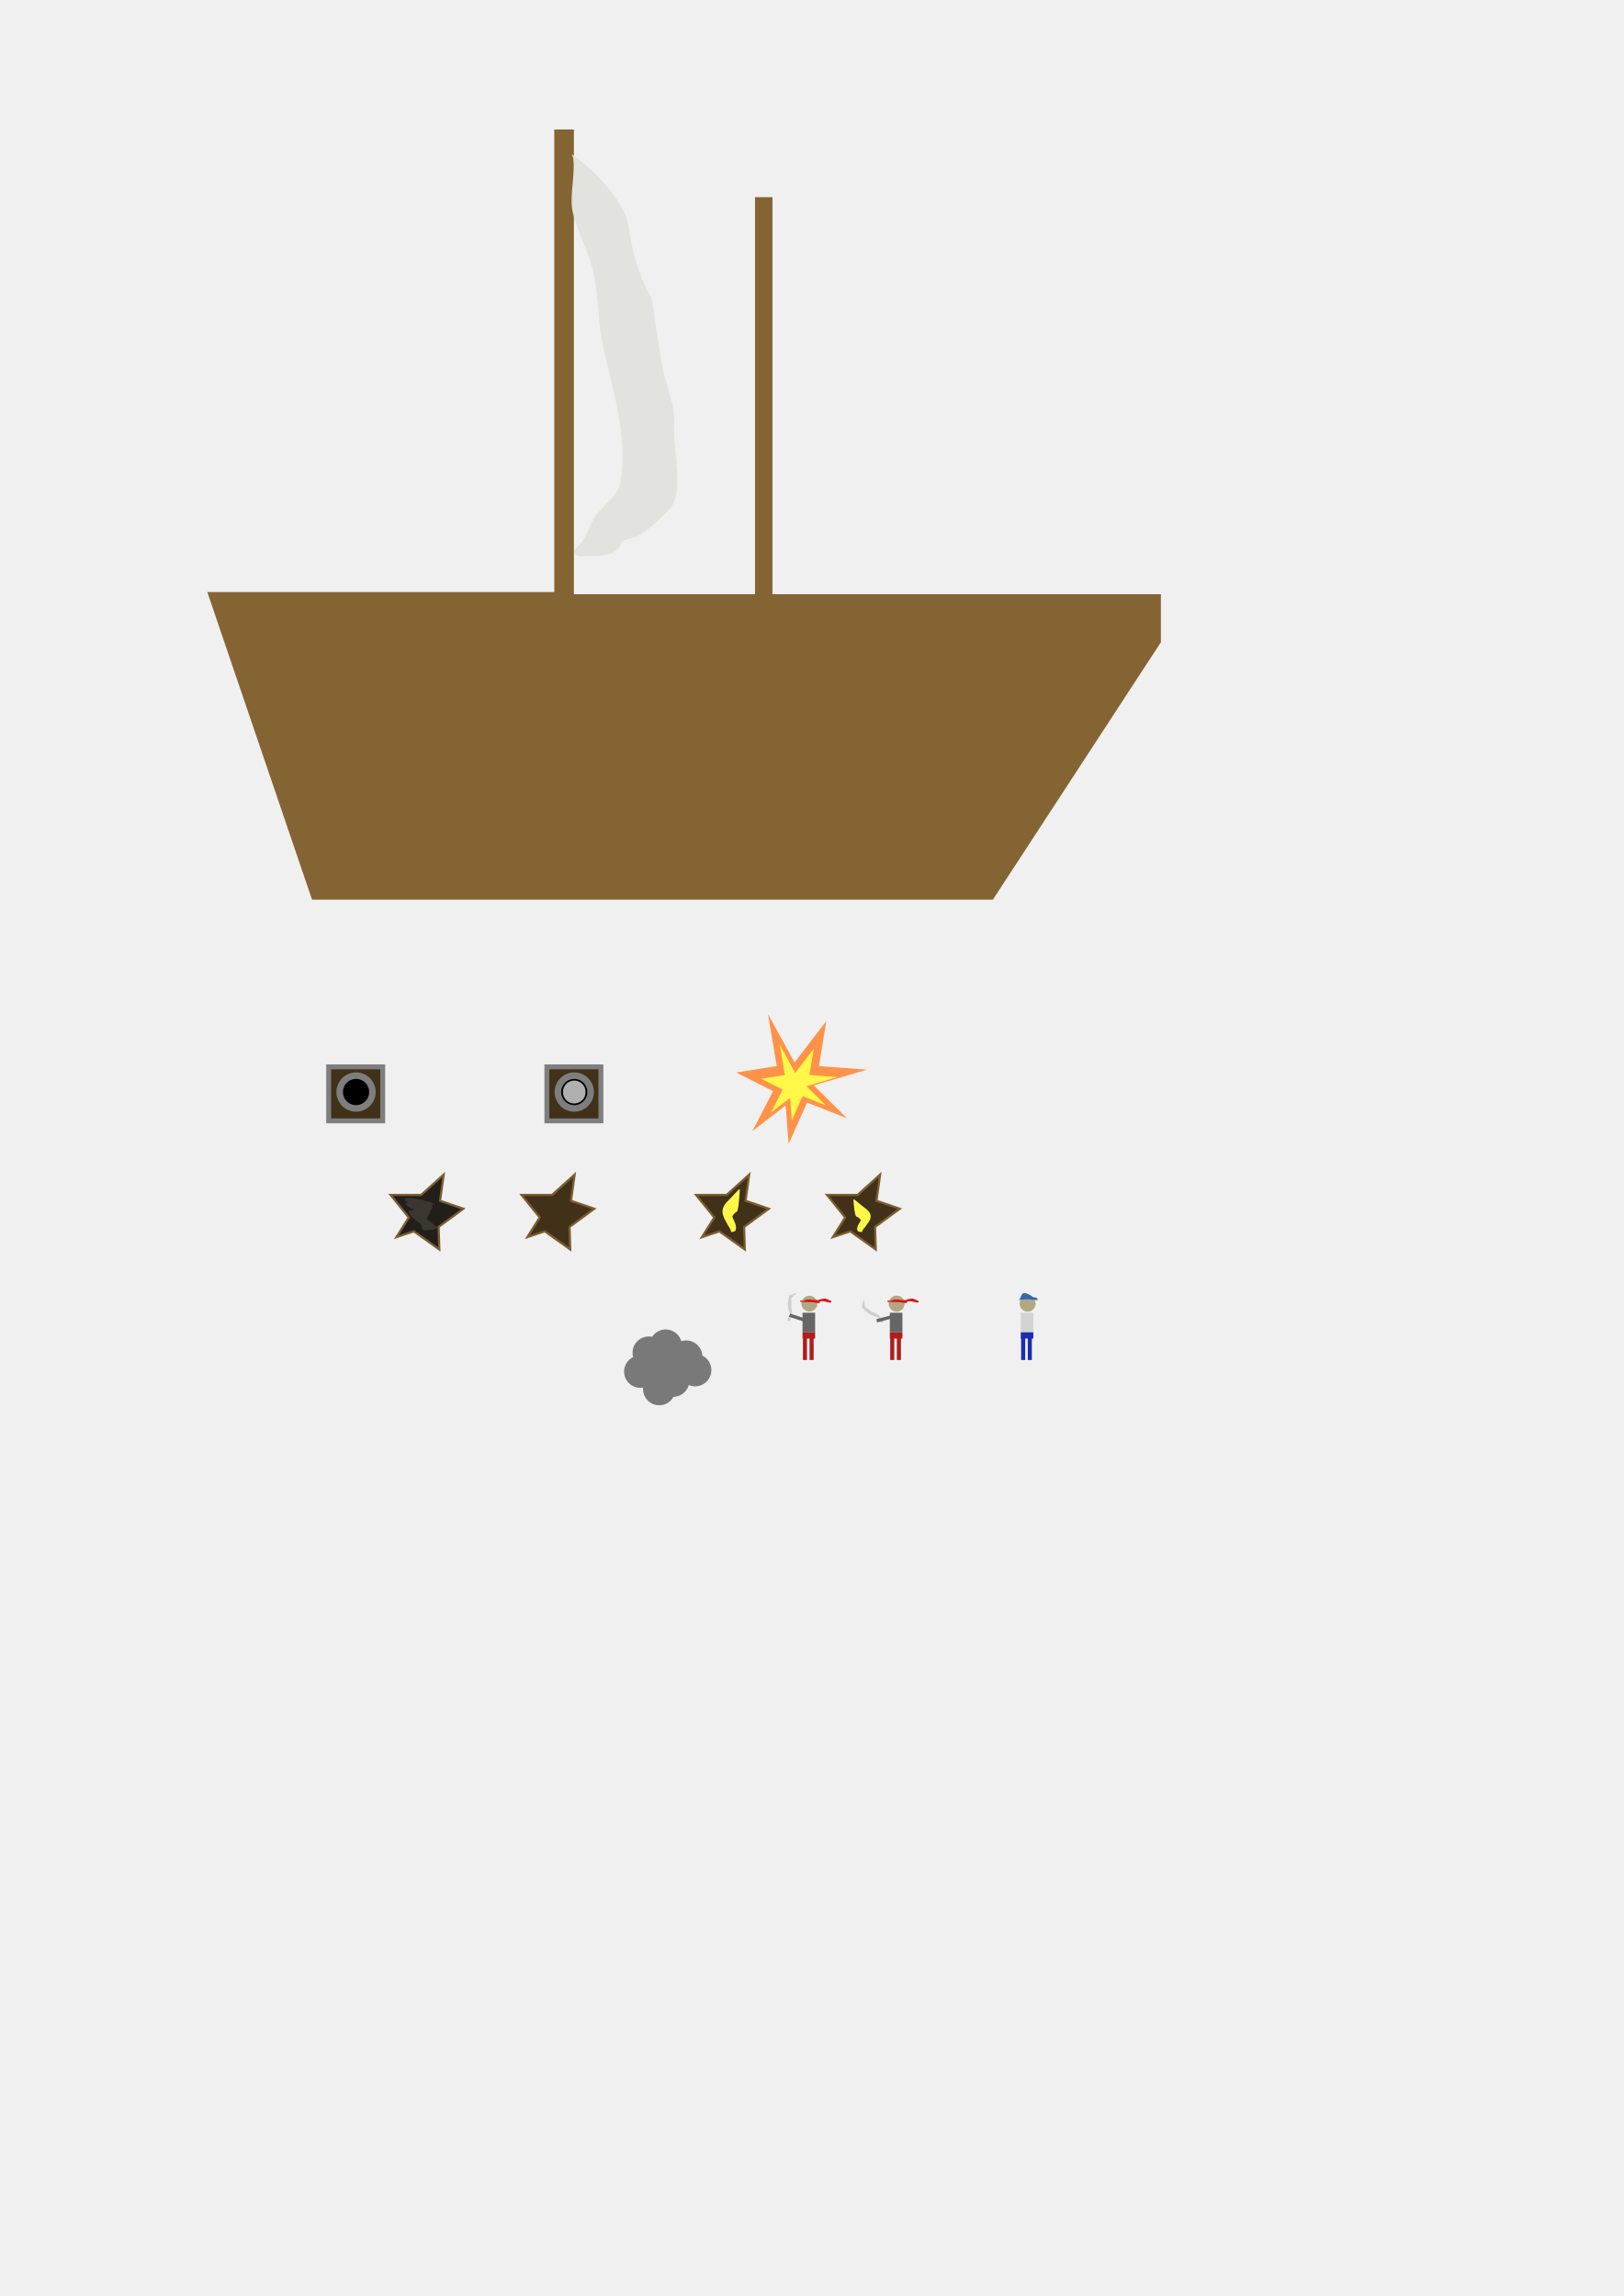
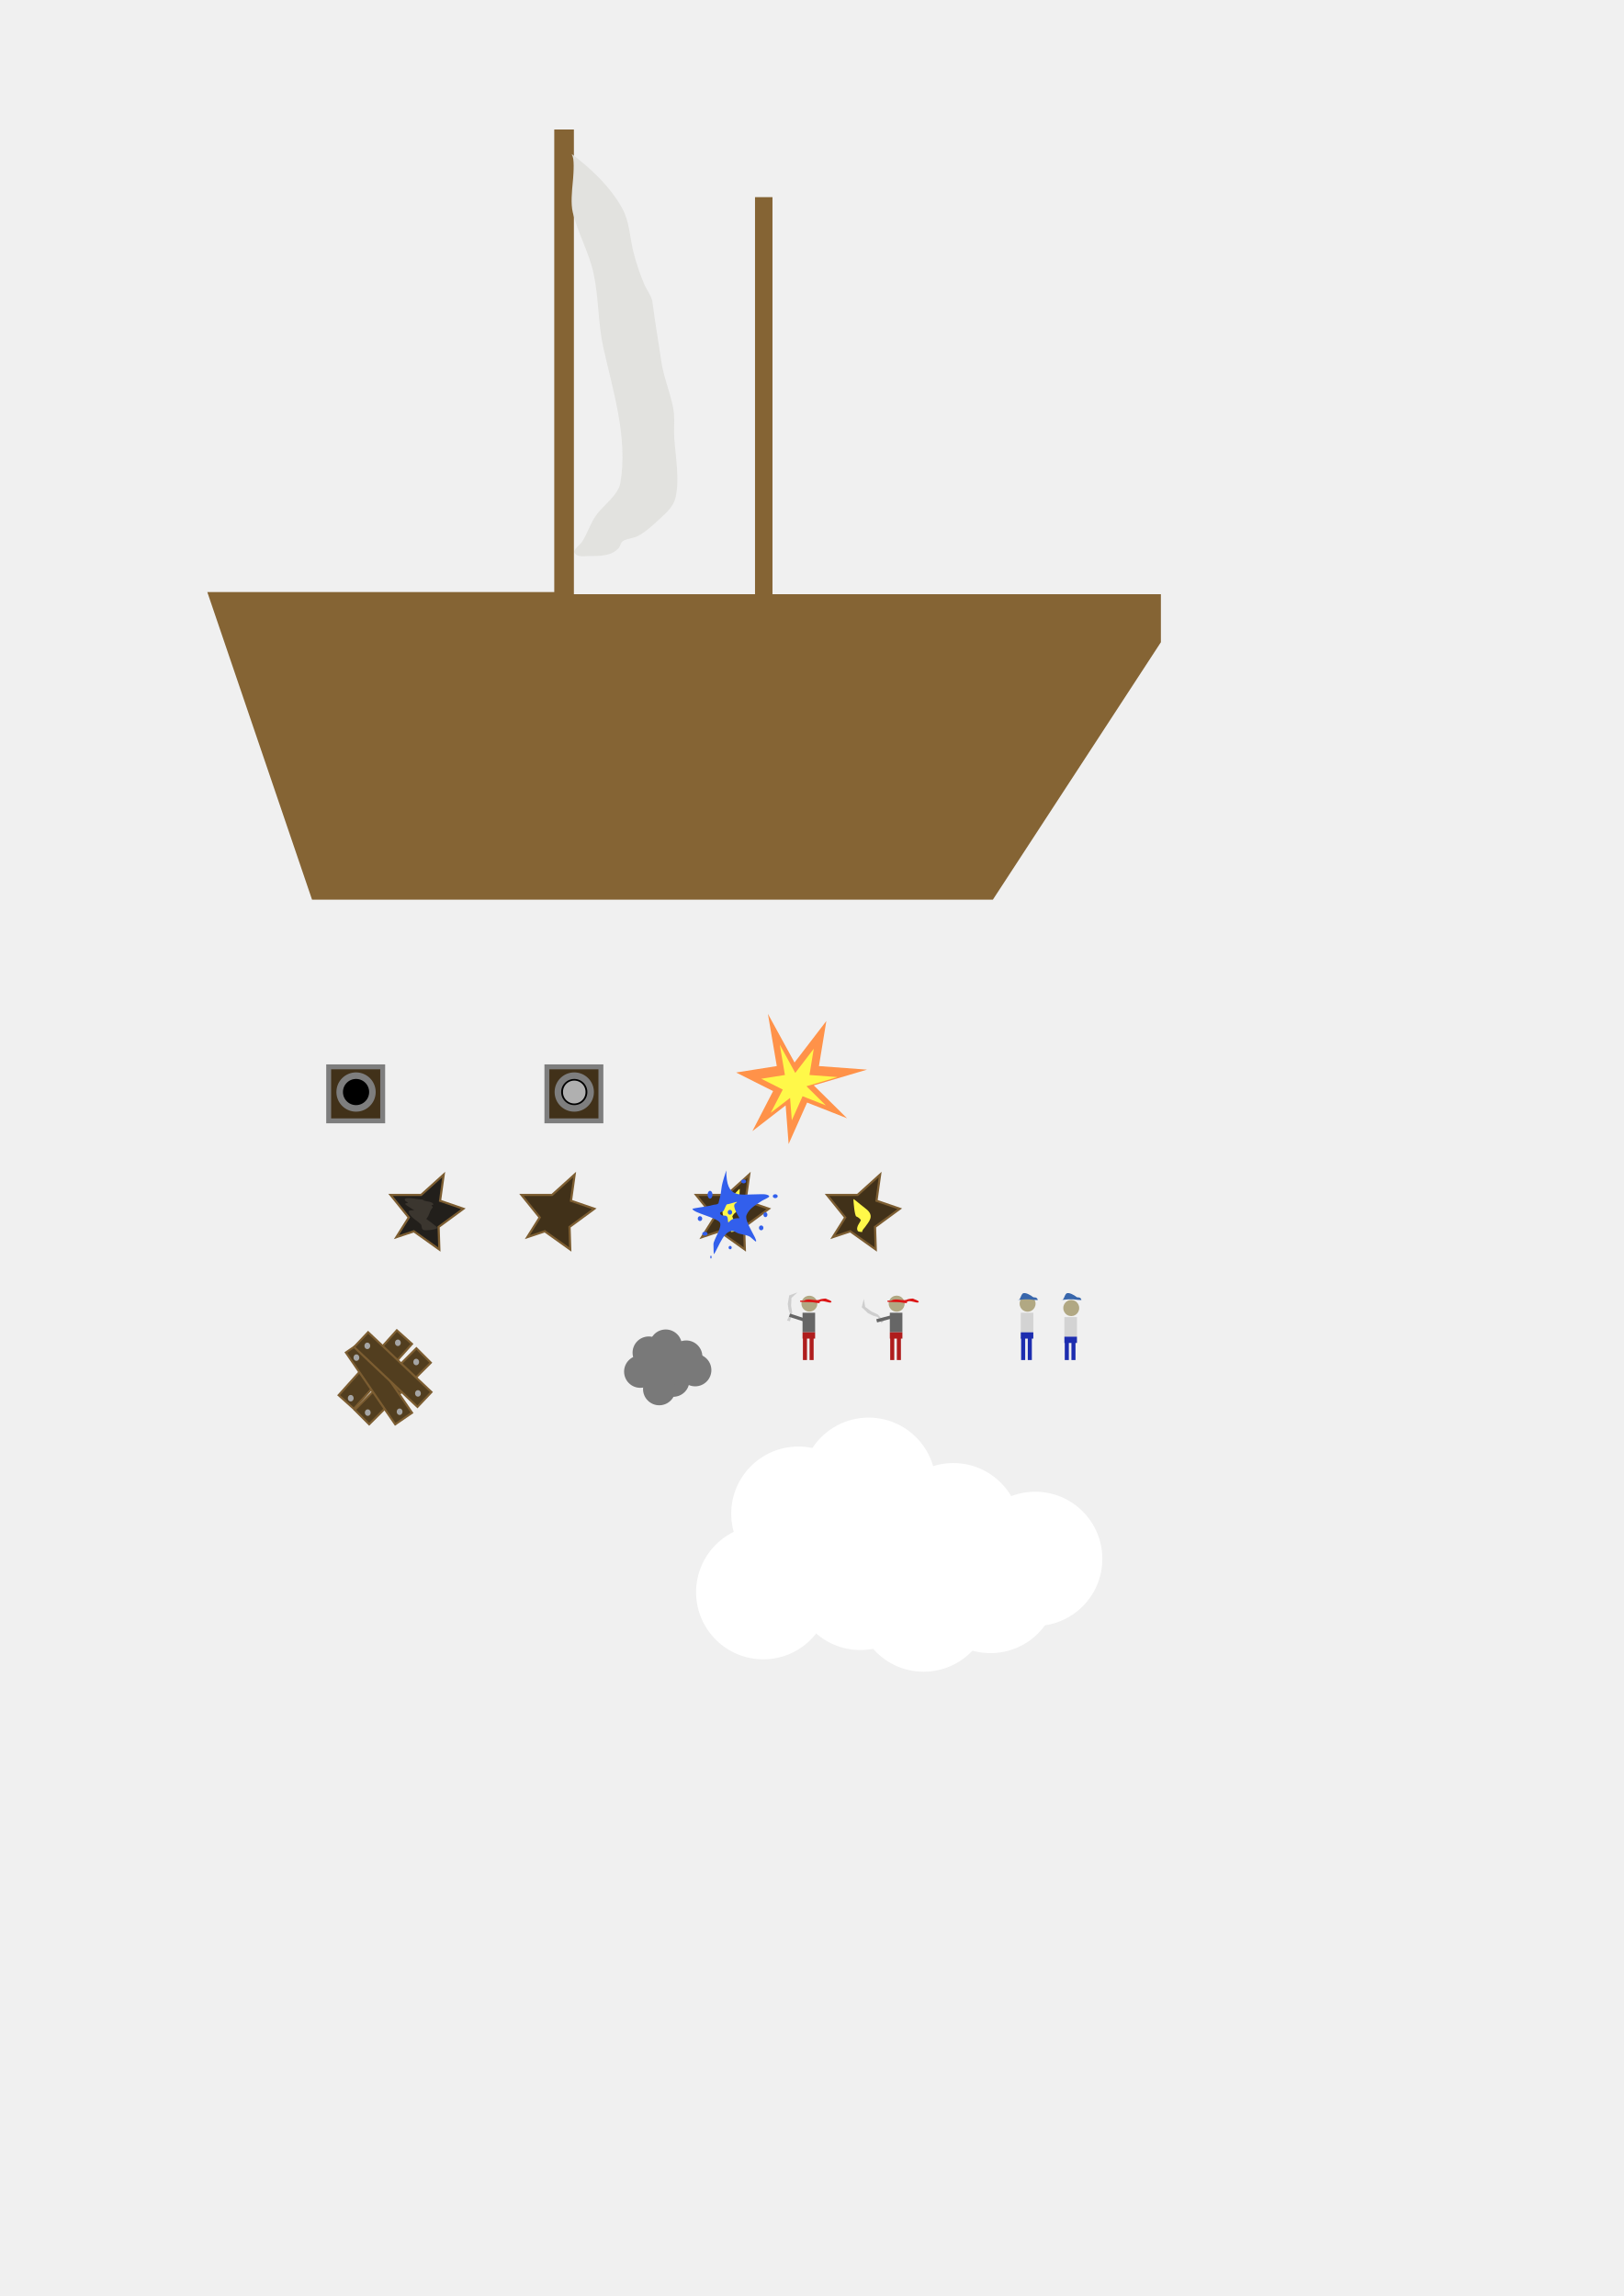
<svg xmlns="http://www.w3.org/2000/svg" width="744.094" height="1052.362" id="svg2" version="1.1">
  <defs id="defs4" />
  <g id="layer1">
    <path style="fill:#856434;stroke:none;stroke-width:1px;stroke-linecap:butt;stroke-linejoin:miter;stroke-opacity:1;fill-opacity:1" d="m 95,271.362 159,0 0,-212 9,0 0,213 83,0 0,-182 8,0 0,182 178,0 0,22 -77,118 -312,0 z" id="path2985" />
    <rect style="fill:#413119;fill-opacity:1;stroke:#7e7e7e;stroke-width:2.25;stroke-miterlimit:4;stroke-opacity:1;stroke-dasharray:none" id="rect3774" width="24.75" height="24.75" x="150.625" y="488.987" />
    <path style="fill:#000000;fill-opacity:1;stroke:#7e7e7e;stroke-width:3;stroke-linecap:square;stroke-linejoin:round;stroke-miterlimit:4;stroke-opacity:1;stroke-dasharray:none;stroke-dashoffset:0" id="path3778" d="m 170.667,500.529 a 7.5,7.5 0 1 1 -15,0 7.5,7.5 0 1 1 15,0 z" />
    <rect y="488.987" x="250.625" height="24.75" width="24.75" id="rect3780" style="fill:#413119;fill-opacity:1;stroke:#7e7e7e;stroke-width:2.25;stroke-miterlimit:4;stroke-opacity:1;stroke-dasharray:none" />
    <path d="m 170.667,500.529 a 7.5,7.5 0 1 1 -15,0 7.5,7.5 0 1 1 15,0 z" id="path3782" style="fill:#000000;fill-opacity:1;stroke:#7e7e7e;stroke-width:3;stroke-linecap:square;stroke-linejoin:round;stroke-miterlimit:4;stroke-opacity:1;stroke-dasharray:none;stroke-dashoffset:0" transform="translate(100,0)" />
    <path style="fill:#b0b0b0;fill-opacity:1;stroke:none" id="path3784" d="m 265.333,500.696 a 4.667,4.667 0 1 1 -9.333,0 4.667,4.667 0 1 1 9.333,0 z" transform="matrix(1.107143,0,0,1.107143,-25.42857,-53.81262)" />
    <path style="fill:#413119;stroke:#7c5d31;stroke-width:1px;stroke-linecap:butt;stroke-linejoin:miter;stroke-opacity:1;fill-opacity:1" d="m 253,547.696 10.333,-9.333 -1.667,12 10.667,3.667 -11.333,8.333 0.333,10.333 -11.667,-8.333 -8,2.667 5.667,-9 L 239,547.696 z" id="path3786" />
    <path id="path3788" d="m 333,547.696 10.333,-9.333 -1.667,12 10.667,3.667 -11.333,8.333 0.333,10.333 -11.667,-8.333 -8,2.667 5.667,-9 L 319,547.696 z" style="fill:#413119;fill-opacity:1;stroke:#7c5d31;stroke-width:1px;stroke-linecap:butt;stroke-linejoin:miter;stroke-opacity:1" />
    <path style="fill:#fff849;stroke:none;stroke-width:1px;stroke-linecap:butt;stroke-linejoin:miter;stroke-opacity:1;fill-opacity:1" d="m 335,564.696 c -0.057,-1.451 -0.894,-2.121 -1.333,-3 -1.49,-2.981 -4.755,-6.578 -0.333,-11 3.37,-3.37 5.667,-6.236 5.667,-5.667 0,1.482 -0.529,9.931 -1.333,10.333 -0.739,0.37 -1.602,1.204 -2,2 -0.392,0.785 2.566,4.201 1.333,6.667 -0.326,0.652 -1.649,0.597 -2,0.667 z" id="path3794" />
    <path style="fill:#413119;fill-opacity:1;stroke:#7c5d31;stroke-width:1px;stroke-linecap:butt;stroke-linejoin:miter;stroke-opacity:1" d="m 393,547.696 10.333,-9.333 -1.667,12 10.667,3.667 -11.333,8.333 0.333,10.333 -11.667,-8.333 -8,2.667 5.667,-9 L 379,547.696 z" id="path3796" />
    <path id="path3798" d="m 395.103,564.696 c 0.057,-1.108 0.894,-1.62 1.333,-2.291 1.49,-2.276 4.755,-5.023 0.333,-8.399 -3.37,-2.573 -5.667,-4.762 -5.667,-4.327 0,1.132 0.529,7.583 1.333,7.89 0.739,0.282 1.602,0.919 2,1.527 0.392,0.599 -2.566,3.208 -1.333,5.091 0.326,0.498 1.649,0.456 2,0.509 z" style="fill:#fff849;fill-opacity:1;stroke:none" />
    <path style="fill:#ff9249;fill-opacity:1;stroke:none" d="m 355.976,488.628 -4.067,-23.932 12.202,22.293 14.575,-19.015 -3.39,20.654 22.032,1.639 -24.405,7.212 15.253,15.081 -18.303,-7.212 -8.474,19.015 -1.356,-17.703 -15.253,11.802 9.491,-18.359 -16.948,-8.524 z" id="path3800" />
    <path id="path3802" d="m 359.706,492.719 -2.367,-13.927 7.101,12.973 8.481,-11.065 -1.972,12.019 12.821,0.954 -14.202,4.197 8.876,8.776 -10.651,-4.197 -4.931,11.065 -0.789,-10.302 -8.876,6.868 5.523,-10.683 -9.862,-4.96 z" style="fill:#fff849;fill-opacity:1;stroke:none" />
    <g id="g3820" transform="matrix(0.6857143,0,0,0.6857143,89.88572,191.5138)" style="fill:#797979;fill-opacity:1">
      <path d="m 313.333,624.862 c 0,5.983 -4.85,10.833 -10.833,10.833 -5.983,0 -10.833,-4.85 -10.833,-10.833 0,-5.983 4.85,-10.833 10.833,-10.833 5.983,0 10.833,4.85 10.833,10.833 z" id="path3804" style="fill:#797979;fill-opacity:1;stroke:none" />
      <path transform="translate(11.33333,-4.666667)" style="fill:#797979;fill-opacity:1;stroke:none" id="path3806" d="m 313.333,624.862 c 0,5.983 -4.85,10.833 -10.833,10.833 -5.983,0 -10.833,-4.85 -10.833,-10.833 0,-5.983 4.85,-10.833 10.833,-10.833 5.983,0 10.833,4.85 10.833,10.833 z" />
      <path d="m 313.333,624.862 c 0,5.983 -4.85,10.833 -10.833,10.833 -5.983,0 -10.833,-4.85 -10.833,-10.833 0,-5.983 4.85,-10.833 10.833,-10.833 5.983,0 10.833,4.85 10.833,10.833 z" id="path3808" style="fill:#797979;fill-opacity:1;stroke:none" transform="translate(25,2.666667)" />
      <path transform="translate(-5.666667,12.66667)" style="fill:#797979;fill-opacity:1;stroke:none" id="path3810" d="m 313.333,624.862 c 0,5.983 -4.85,10.833 -10.833,10.833 -5.983,0 -10.833,-4.85 -10.833,-10.833 0,-5.983 4.85,-10.833 10.833,-10.833 5.983,0 10.833,4.85 10.833,10.833 z" />
      <path d="m 313.333,624.862 c 0,5.983 -4.85,10.833 -10.833,10.833 -5.983,0 -10.833,-4.85 -10.833,-10.833 0,-5.983 4.85,-10.833 10.833,-10.833 5.983,0 10.833,4.85 10.833,10.833 z" id="path3812" style="fill:#797979;fill-opacity:1;stroke:none" transform="translate(12.33333,12.33333)" />
      <path transform="translate(31,11.66667)" style="fill:#797979;fill-opacity:1;stroke:none" id="path3814" d="m 313.333,624.862 c 0,5.983 -4.85,10.833 -10.833,10.833 -5.983,0 -10.833,-4.85 -10.833,-10.833 0,-5.983 4.85,-10.833 10.833,-10.833 5.983,0 10.833,4.85 10.833,10.833 z" />
      <path d="m 313.333,624.862 c 0,5.983 -4.85,10.833 -10.833,10.833 -5.983,0 -10.833,-4.85 -10.833,-10.833 0,-5.983 4.85,-10.833 10.833,-10.833 5.983,0 10.833,4.85 10.833,10.833 z" id="path3816" style="fill:#797979;fill-opacity:1;stroke:none" transform="translate(16.33333,18.66667)" />
      <path transform="translate(7,24.33333)" style="fill:#797979;fill-opacity:1;stroke:none" id="path3818" d="m 313.333,624.862 c 0,5.983 -4.85,10.833 -10.833,10.833 -5.983,0 -10.833,-4.85 -10.833,-10.833 0,-5.983 4.85,-10.833 10.833,-10.833 5.983,0 10.833,4.85 10.833,10.833 z" />
    </g>
    <g id="g3848" transform="matrix(0.5082731,0,0,0.5082731,177.3495,291.2804)">
      <rect y="610.696" x="374.667" height="17.667" width="11.333" id="rect3830" style="fill:#666666;fill-opacity:1;stroke:none" />
      <path d="m 388,602.529 c 0,3.958 -3.209,7.167 -7.167,7.167 -3.958,0 -7.167,-3.209 -7.167,-7.167 0,-3.958 3.209,-7.167 7.167,-7.167 3.958,0 7.167,3.209 7.167,7.167 z" id="path3832" style="fill:#b1a883;fill-opacity:1;stroke:none" />
      <path id="path3834" d="m 372.667,600.949 c 3.2,-0.028 6.138,0.216 9.333,0.216 3.033,0 5.195,0.864 7.667,0.864 0.703,0 0.17,-0.974 0.667,-1.296 2.544,-1.649 8.541,1.594 10,0.648 2.006,-1.3 -4.03,-2.848 -4.333,-3.241 -0.496,-0.642 -5.261,0.385 -5.333,0.432 -3.501,2.269 -10.45,-1.437 -14.333,1.08 -1.763,1.143 -4.473,-1.316 -3.667,1.296 z" style="fill:#dc1616;fill-opacity:1;stroke:none" />
      <rect transform="scale(1,-1)" style="fill:#af1d1d;fill-opacity:1;stroke:none" id="rect3836" width="11.333" height="5.667" x="374.667" y="-634.029" />
      <rect y="633.029" x="375" height="20.333" width="3.667" id="rect3838" style="fill:#af1d1d;fill-opacity:1;stroke:none" />
      <rect style="fill:#af1d1d;fill-opacity:1;stroke:none" id="rect3842" width="3.667" height="20.333" x="381" y="633.029" />
      <path id="path3846" d="m 360.667,617.696 2.667,0.667 2,-7.667 -1,-6.333 0.333,-7 5.333,-5 -7.333,2.667 -1.333,7.667 0.667,5 1.333,4 z" style="fill:#cecece;fill-opacity:1;stroke:none" />
      <rect transform="matrix(-0.3062826,0.9519406,-0.9519406,-0.3062826,0,0)" style="fill:#666666;fill-opacity:1;stroke:none" id="rect3844" width="3" height="18" x="470.822" y="-551.223" />
    </g>
    <rect y="601.681" x="407.782" height="8.979" width="5.76" id="rect3860" style="fill:#666666;fill-opacity:1;stroke:none" />
    <path d="m 388,602.529 a 7.167,7.167 0 1 1 -14.333,0 7.167,7.167 0 1 1 14.333,0 z" id="path3862" style="fill:#b1a883;fill-opacity:1;stroke:none" transform="matrix(0.5082731,0,0,0.5082731,217.3495,291.2804)" />
    <path id="path3864" d="m 406.766,596.726 c 1.627,-0.014 3.12,0.11 4.744,0.11 1.542,0 2.64,0.439 3.897,0.439 0.357,0 0.086,-0.495 0.339,-0.659 1.293,-0.838 4.341,0.81 5.083,0.329 1.02,-0.661 -2.048,-1.447 -2.203,-1.647 -0.252,-0.327 -2.674,0.196 -2.711,0.22 -1.78,1.153 -5.311,-0.73 -7.285,0.549 -0.896,0.581 -2.273,-0.669 -1.864,0.659 z" style="fill:#dc1616;fill-opacity:1;stroke:none" />
    <rect transform="scale(1,-1)" style="fill:#af1d1d;fill-opacity:1;stroke:none" id="rect3866" width="5.76" height="2.88" x="407.782" y="-613.54" />
    <rect y="613.032" x="407.952" height="10.335" width="1.864" id="rect3868" style="fill:#af1d1d;fill-opacity:1;stroke:none" />
    <rect style="fill:#af1d1d;fill-opacity:1;stroke:none" id="rect3870" width="1.864" height="10.335" x="411.002" y="613.032" />
    <path id="path3872" d="m 403.922,606.433 1.037,-0.937 -2.669,-3.016 -2.956,-1.372 -2.86,-2.124 -0.599,-3.667 -0.952,3.85 2.858,2.734 2.299,1.135 2.066,0.57 z" style="fill:#cecece;fill-opacity:1;stroke:none" />
    <rect transform="matrix(0.2568769,0.9664441,-0.9664441,0.2568769,0,0)" style="fill:#666666;fill-opacity:1;stroke:none" id="rect3874" width="1.525" height="9.149" x="687.521" y="-241.907" />
    <path id="path3132" d="m 193,547.696 10.333,-9.333 -1.667,12 10.667,3.667 -11.333,8.333 0.333,10.333 -11.667,-8.333 -8,2.667 5.667,-9 L 179,547.696 z" style="fill:#221f1b;fill-opacity:1;stroke:#7c5d31;stroke-width:1px;stroke-linecap:butt;stroke-linejoin:miter;stroke-opacity:1" />
    <path style="fill:#3b362f;fill-opacity:1;stroke:none" d="m 193.605,549.797 c 1.21,1.218 3.766,0.55 4.882,1.903 0.524,0.636 -0.686,0.621 -0.697,0.634 -0.153,0.186 0.657,0.895 0.523,1.057 -1.957,2.374 -1.122,3.053 -2.964,5.287 -0.06,0.072 5.592,3.84 5.057,4.23 -1.059,0.77 -5.227,1.21 -6.277,0.846 -1.254,-0.435 -0.534,-1.938 -1.395,-2.749 -1.53,-1.443 -4.175,-2.815 -5.231,-4.864 -0.997,-1.934 1.731,-1.156 2.267,-1.48 0.013,-0.007 -1.573,-0.909 -3.313,-2.115 -2.023,-1.402 0.662,-0.931 0.523,-1.269 -0.1,-0.242 -2.261,-1.062 -1.221,-1.903 0.319,-0.258 1.432,-0.211 1.744,-0.211 2.052,0 4.109,0.634 6.103,0.634 1.414,0 1.748,-0.424 0,0 z" id="path3902" />
    <rect style="fill:#d3d3d3;fill-opacity:1;stroke:none" id="rect3904" width="5.76" height="8.979" x="467.782" y="601.681" />
    <path transform="matrix(0.5082731,0,0,0.5082731,277.3495,291.2804)" style="fill:#b1a883;fill-opacity:1;stroke:none" id="path3906" d="m 388,602.529 a 7.167,7.167 0 1 1 -14.333,0 7.167,7.167 0 1 1 14.333,0 z" />
    <rect y="-613.54" x="467.782" height="2.88" width="5.76" id="rect3910" style="fill:#1d2daf;fill-opacity:1;stroke:none" transform="scale(1,-1)" />
    <rect style="fill:#1d2daf;fill-opacity:1;stroke:none" id="rect3912" width="1.864" height="10.335" x="467.952" y="613.032" />
    <rect y="613.032" x="471.002" height="10.335" width="1.864" id="rect3914" style="fill:#1d2daf;fill-opacity:1;stroke:none" />
    <path style="fill:#3866ab;fill-opacity:1;stroke:none" d="m 466.2,595.762 c 1.174,0.142 2.247,-0.2 3.4,-0.2 0.733,0 1.467,0 2.2,0 0.385,0 3.922,0.54 3.8,0.2 -0.6,-1.674 -1.745,-0.745 -2.4,-1.4 -0.464,-0.464 -3.575,-2.425 -4.6,-1.4 -0.972,0.972 -1.023,3.351 -2.4,2.8 z" id="path3920" />
    <path style="fill:#e2e2df;fill-opacity:1;stroke:none" d="m 262,70.612 c 8.738,6.56 17.71,14.927 23.25,25.072 3.241,5.934 3.361,13.138 5,19.72 1.182,4.743 3.124,10.479 5,14.931 1.034,2.454 3.389,5.319 3.75,8.17 1.127,8.892 2.72,17.818 4,26.762 1.074,7.503 4.048,14.331 5.5,21.692 0.862,4.369 0.208,9.363 0.5,13.804 0.548,8.333 2.577,19.416 0.5,27.607 -0.987,3.894 -4.336,6.84 -7,9.296 -3.374,3.111 -6.528,6.135 -10.5,8.17 -1.612,0.826 -5.869,1.261 -7,2.535 -0.346,0.39 -0.931,2.131 -1.25,2.535 -3.248,4.117 -9.234,3.944 -13.75,3.944 -2.051,0 -5.884,0.75 -6.75,-1.69 -0.454,-1.28 2.698,-3.707 3.25,-4.507 2.839,-4.114 4.123,-9.276 7.25,-13.24 2.961,-3.754 9.624,-8.869 10.5,-13.804 3.674,-20.698 -3.364,-42.489 -7.75,-62.258 -2.512,-11.322 -2.049,-22.732 -4.5,-34.087 -2.093,-9.698 -7.188,-18.335 -9.5,-27.889 -1.986,-8.205 2.277,-21.547 -0.5,-26.762 z" id="path3924" />
+     <g id="g3862" transform="matrix(1.035692,0,0,1.129551,113.0158,-219.6307)" style="stroke:none">
+       <path id="path3030" d="m 212.237,669.366 c -3.33,9.325 -1.129,5.321 -3.473,13.392 -0.828,0.622 -1.523,0.378 -2.376,0.618 -1.897,0.535 -4.049,0.711 -6.032,1.03 -0.397,0.064 -3.197,0.416 -3.107,0.618 0.725,1.634 10.336,3.41 12.063,5.357 1.493,1.683 -2.742,7.203 -2.742,8.859 0,2.001 0.117,4.195 0.183,4.121 2.024,-2.282 4.81,-11.711 9.87,-8.859 1.821,1.027 4.238,0.74 6.214,1.854 0.422,0.238 2.377,2.059 2.559,1.854 0.763,-0.86 -5.332,-8.171 -4.204,-10.714 1.243,-2.802 4.218,-4.13 6.763,-5.769 0.523,-0.337 3.469,-1.451 3.29,-1.854 -0.493,-1.111 -4.001,-0.824 -4.752,-0.824 -8.393,0 -14.256,2.162 -14.256,-9.683 z m 4.729,12.8 c 0.119,0.041 -0.057,0.225 -0.708,0.592 -1.84,1.037 1.974,5.975 1.828,5.975 -1.949,0 -3.476,0.21 -4.752,1.648 -0.504,0.568 -0.227,-1.698 -0.731,-2.266 -0.825,-0.93 -2.455,0.235 -3.107,-1.236 -0.278,-0.627 1.246,-0.787 1.462,-1.03 0.471,-0.531 0.887,-1.868 1.462,-2.678 1.14,-0.106 4.189,-1.128 4.547,-1.004 z" style="fill:#325fec;fill-opacity:1;stroke:none" />
+       <path transform="matrix(0.7905885,0,0,0.7905885,43.67758,203.2151)" d="m 216.5,611.112 c 0,0.69 -0.56,1.25 -1.25,1.25 -0.69,0 -1.25,-0.56 -1.25,-1.25 0,-0.69 0.56,-1.25 1.25,-1.25 0.69,0 1.25,0.56 1.25,1.25 z" id="path3803" style="fill:#325fec;fill-opacity:1;stroke:none" />
+       <path transform="matrix(0.7905885,0,0,0.7905885,43.67758,203.2151)" d="m 205.5,602.112 c 0,1.105 -0.616,2 -1.375,2 -0.759,0 -1.375,-0.895 -1.375,-2 0,-1.105 0.616,-2 1.375,-2 0.759,0 1.375,0.895 1.375,2 z" id="path3805" style="fill:#325fec;fill-opacity:1;stroke:none" />
+       <path transform="matrix(0.7905885,0,0,0.7905885,43.67758,203.2151)" d="m 202.75,622.112 c 0,0.552 -0.672,1 -1.5,1 -0.828,0 -1.5,-0.448 -1.5,-1 0,-0.552 0.672,-1 1.5,-1 0.828,0 1.5,0.448 1.5,1 z" id="path3809" style="fill:#325fec;fill-opacity:1;stroke:none" />
+       <path transform="matrix(0.7905885,0,0,0.7905885,43.67758,203.2151)" d="m 216.25,629.237 c 0,0.483 -0.392,0.875 -0.875,0.875 -0.483,0 -0.875,-0.392 -0.875,-0.875 0,-0.483 0.392,-0.875 0.875,-0.875 0.483,0 0.875,0.392 0.875,0.875 z" id="path3811" style="fill:#325fec;fill-opacity:1;stroke:none" />
+       <path transform="matrix(0.7905885,0,0,0.7905885,43.67758,203.2151)" d="m 234,619.112 c 0,0.69 -0.56,1.25 -1.25,1.25 -0.69,0 -1.25,-0.56 -1.25,-1.25 0,-0.69 0.56,-1.25 1.25,-1.25 0.69,0 1.25,0.56 1.25,1.25 z" id="path3813" style="fill:#325fec;fill-opacity:1;stroke:none" />
+       <path transform="matrix(0.7905885,0,0,0.7905885,43.67758,203.2151)" d="m 236.25,612.362 c 0,0.69 -0.504,1.25 -1.125,1.25 -0.621,0 -1.125,-0.56 -1.125,-1.25 0,-0.69 0.504,-1.25 1.125,-1.25 0.621,0 1.125,0.56 1.125,1.25 z" id="path3815" style="fill:#325fec;fill-opacity:1;stroke:none" />
+       <path transform="matrix(0.7905885,0,0,0.7905885,43.67758,203.2151)" d="m 242,602.862 c 0,0.552 -0.616,1 -1.375,1 -0.759,0 -1.375,-0.448 -1.375,-1 0,-0.552 0.616,-1 1.375,-1 0.759,0 1.375,0.448 1.375,1 z" id="path3824" style="fill:#325fec;fill-opacity:1;stroke:none" />
+       <path transform="matrix(0.7905885,0,0,0.7905885,43.67758,203.2151)" d="m 205,634.112 c 0,0.414 -0.168,0.75 -0.375,0.75 -0.207,0 -0.375,-0.336 -0.375,-0.75 0,-0.414 0.168,-0.75 0.375,-0.75 0.207,0 0.375,0.336 0.375,0.75 z" id="path3826" style="fill:#325fec;fill-opacity:1;stroke:none" />
+       <path transform="matrix(0.7905885,0,0,0.7905885,43.67758,203.2151)" d="m 199.75,614.362 c 0,0.69 -0.56,1.25 -1.25,1.25 -0.69,0 -1.25,-0.56 -1.25,-1.25 0,-0.69 0.56,-1.25 1.25,-1.25 0.69,0 1.25,0.56 1.25,1.25 z" id="path3828" style="fill:#325fec;fill-opacity:1;stroke:none" />
+       <path style="fill:#325fec;fill-opacity:1;stroke:none" id="path3860" d="m 242,602.862 c 0,0.552 -0.616,1 -1.375,1 -0.759,0 -1.375,-0.448 -1.375,-1 0,-0.552 0.616,-1 1.375,-1 0.759,0 1.375,0.448 1.375,1 z" transform="matrix(0.7905885,0,0,0.7905885,29.67758,197.2151)" />
+     </g>
+     <rect y="603.681" x="487.782" height="8.979" width="5.76" id="rect3875" style="fill:#d3d3d3;fill-opacity:1;stroke:none" />
+     <path d="m 388,602.529 a 7.167,7.167 0 1 1 -14.333,0 7.167,7.167 0 1 1 14.333,0 z" id="path3877" style="fill:#b1a883;fill-opacity:1;stroke:none" transform="matrix(0.5082731,0,0,0.5082731,297.3495,293.2804)" />
+     <rect transform="scale(1,-1)" style="fill:#1d2daf;fill-opacity:1;stroke:none" id="rect3879" width="5.76" height="2.88" x="487.782" y="-615.54" />
+     <rect y="613.032" x="487.952" height="10.335" width="1.864" id="rect3881" style="fill:#1d2daf;fill-opacity:1;stroke:none" />
+     <rect style="fill:#1d2daf;fill-opacity:1;stroke:none" id="rect3883" width="1.864" height="10.335" x="491.002" y="613.032" />
+     <path id="path3885" d="m 486.2,595.762 c 1.174,0.142 2.247,-0.2 3.4,-0.2 0.733,0 1.467,0 2.2,0 0.385,0 3.922,0.54 3.8,0.2 -0.6,-1.674 -1.745,-0.745 -2.4,-1.4 -0.464,-0.464 -3.575,-2.425 -4.6,-1.4 -0.972,0.972 -1.023,3.351 -2.4,2.8 z" style="fill:#3866ab;fill-opacity:1;stroke:none" />
+     <rect style="fill:#523e1f;fill-opacity:1;stroke:#7c5d31;stroke-width:0.96;stroke-linecap:square;stroke-linejoin:miter;stroke-miterlimit:4;stroke-opacity:1;stroke-dasharray:none;stroke-dashoffset:0" id="rect3889" width="39.937" height="9.343" x="-341.806" y="572.001" transform="matrix(0.7073242,-0.7068893,0.7068893,0.7073242,0,0)" />
+     <rect transform="matrix(0.6675566,-0.7445591,0.7445591,0.6675566,0,0)" y="542.439" x="-372.532" height="9.343" width="39.937" id="rect3891" style="fill:#523e1f;fill-opacity:1;stroke:#7c5d31;stroke-width:0.96;stroke-linecap:square;stroke-linejoin:miter;stroke-miterlimit:4;stroke-opacity:1;stroke-dasharray:none;stroke-dashoffset:0" />
+     <rect style="fill:#523e1f;fill-opacity:1;stroke:#7c5d31;stroke-width:0.96;stroke-linecap:square;stroke-linejoin:miter;stroke-miterlimit:4;stroke-opacity:1;stroke-dasharray:none;stroke-dashoffset:0" id="rect3893" width="39.937" height="9.343" x="600.763" y="210.893" transform="matrix(0.5660586,0.824365,-0.824365,0.5660586,0,0)" />
+     <rect transform="matrix(0.7269162,0.6867262,-0.6867262,0.7269162,0,0)" y="328.026" x="541.956" height="9.343" width="39.937" id="rect3895" style="fill:#523e1f;fill-opacity:1;stroke:#7c5d31;stroke-width:0.96;stroke-linecap:square;stroke-linejoin:miter;stroke-miterlimit:4;stroke-opacity:1;stroke-dasharray:none;stroke-dashoffset:0" />
+     <path style="fill:#a5a5a5;fill-opacity:1;stroke:none" id="path3897" d="m 93.667,585.029 a 1.5,1.333 0 1 1 -3,0 1.5,1.333 0 1 1 3,0 z" transform="matrix(0.8888889,0,0,1.125,86.40741,-41.29527)" />
+     <path transform="matrix(0.8888889,0,0,1.125,100.4074,-42.69527)" d="m 93.667,585.029 a 1.5,1.333 0 1 1 -3,0 1.5,1.333 0 1 1 3,0 z" id="path3899" style="fill:#a5a5a5;fill-opacity:1;stroke:none" />
+     <path style="fill:#a5a5a5;fill-opacity:1;stroke:none" id="path3901" d="m 93.667,585.029 a 1.5,1.333 0 1 1 -3,0 1.5,1.333 0 1 1 3,0 z" transform="matrix(0.8888889,0,0,1.125,109.6074,-19.49527)" />
+     <path transform="matrix(0.8888889,0,0,1.125,101.2074,-11.09527)" d="m 93.667,585.029 a 1.5,1.333 0 1 1 -3,0 1.5,1.333 0 1 1 3,0 z" id="path3903" style="fill:#a5a5a5;fill-opacity:1;stroke:none" />
+     <path style="fill:#a5a5a5;fill-opacity:1;stroke:none" id="path3905" d="m 93.667,585.029 a 1.5,1.333 0 1 1 -3,0 1.5,1.333 0 1 1 3,0 z" transform="matrix(0.8888889,0,0,1.125,86.60741,-10.69527)" />
+     <path transform="matrix(0.8888889,0,0,1.125,78.80741,-17.29527)" d="m 93.667,585.029 a 1.5,1.333 0 1 1 -3,0 1.5,1.333 0 1 1 3,0 z" id="path3907" style="fill:#a5a5a5;fill-opacity:1;stroke:none" />
+     <path style="fill:#a5a5a5;fill-opacity:1;stroke:none" id="path3909" d="m 93.667,585.029 a 1.5,1.333 0 1 1 -3,0 1.5,1.333 0 1 1 3,0 z" transform="matrix(0.8888889,0,0,1.125,81.40741,-35.89527)" />
+     <path transform="matrix(0.8888889,0,0,1.125,108.8074,-33.89527)" d="m 93.667,585.029 a 1.5,1.333 0 1 1 -3,0 1.5,1.333 0 1 1 3,0 z" id="path3911" style="fill:#a5a5a5;fill-opacity:1;stroke:none" />
+     <g id="g3941" transform="matrix(4.14245,0,0,4.14245,-865.7409,-2205.887)">
+       <path transform="matrix(0.6857143,0,0,0.6857143,89.88572,271.5138)" style="fill:#ffffff;fill-opacity:1;stroke:none" id="path3915" d="m 313.333,624.862 c 0,5.983 -4.85,10.833 -10.833,10.833 -5.983,0 -10.833,-4.85 -10.833,-10.833 0,-5.983 4.85,-10.833 10.833,-10.833 5.983,0 10.833,4.85 10.833,10.833 z" />
+       <path d="m 313.333,624.862 c 0,5.983 -4.85,10.833 -10.833,10.833 -5.983,0 -10.833,-4.85 -10.833,-10.833 0,-5.983 4.85,-10.833 10.833,-10.833 5.983,0 10.833,4.85 10.833,10.833 z" id="path3917" style="fill:#ffffff;fill-opacity:1;stroke:none" transform="matrix(0.6857143,0,0,0.6857143,97.65714,268.3138)" />
+       <path transform="matrix(0.6857143,0,0,0.6857143,107.0286,273.3424)" style="fill:#ffffff;fill-opacity:1;stroke:none" id="path3919" d="m 313.333,624.862 c 0,5.983 -4.85,10.833 -10.833,10.833 -5.983,0 -10.833,-4.85 -10.833,-10.833 0,-5.983 4.85,-10.833 10.833,-10.833 5.983,0 10.833,4.85 10.833,10.833 z" />
+       <path d="m 313.333,624.862 c 0,5.983 -4.85,10.833 -10.833,10.833 -5.983,0 -10.833,-4.85 -10.833,-10.833 0,-5.983 4.85,-10.833 10.833,-10.833 5.983,0 10.833,4.85 10.833,10.833 z" id="path3921" style="fill:#ffffff;fill-opacity:1;stroke:none" transform="matrix(0.6857143,0,0,0.6857143,86,280.1995)" />
+       <path transform="matrix(0.6857143,0,0,0.6857143,96.74286,279.171)" style="fill:#ffffff;fill-opacity:1;stroke:none" id="path3923" d="m 313.333,624.862 c 0,5.983 -4.85,10.833 -10.833,10.833 -5.983,0 -10.833,-4.85 -10.833,-10.833 0,-5.983 4.85,-10.833 10.833,-10.833 5.983,0 10.833,4.85 10.833,10.833 z" />
+       <path d="m 313.333,624.862 c 0,5.983 -4.85,10.833 -10.833,10.833 -5.983,0 -10.833,-4.85 -10.833,-10.833 0,-5.983 4.85,-10.833 10.833,-10.833 5.983,0 10.833,4.85 10.833,10.833 z" id="path3925" style="fill:#ffffff;fill-opacity:1;stroke:none" transform="matrix(0.6857143,0,0,0.6857143,111.1429,279.5138)" />
+       <path transform="matrix(0.6857143,0,0,0.6857143,116.0857,276.5138)" style="fill:#ffffff;fill-opacity:1;stroke:none" id="path3927" d="m 313.333,624.862 c 0,5.983 -4.85,10.833 -10.833,10.833 -5.983,0 -10.833,-4.85 -10.833,-10.833 0,-5.983 4.85,-10.833 10.833,-10.833 5.983,0 10.833,4.85 10.833,10.833 z" />
+       <path d="m 313.333,624.862 c 0,5.983 -4.85,10.833 -10.833,10.833 -5.983,0 -10.833,-4.85 -10.833,-10.833 0,-5.983 4.85,-10.833 10.833,-10.833 5.983,0 10.833,4.85 10.833,10.833 z" id="path3939" style="fill:#ffffff;fill-opacity:1;stroke:none" transform="matrix(0.6857143,0,0,0.6857143,103.7429,281.571)" />
+     </g>
  </g>
</svg>
